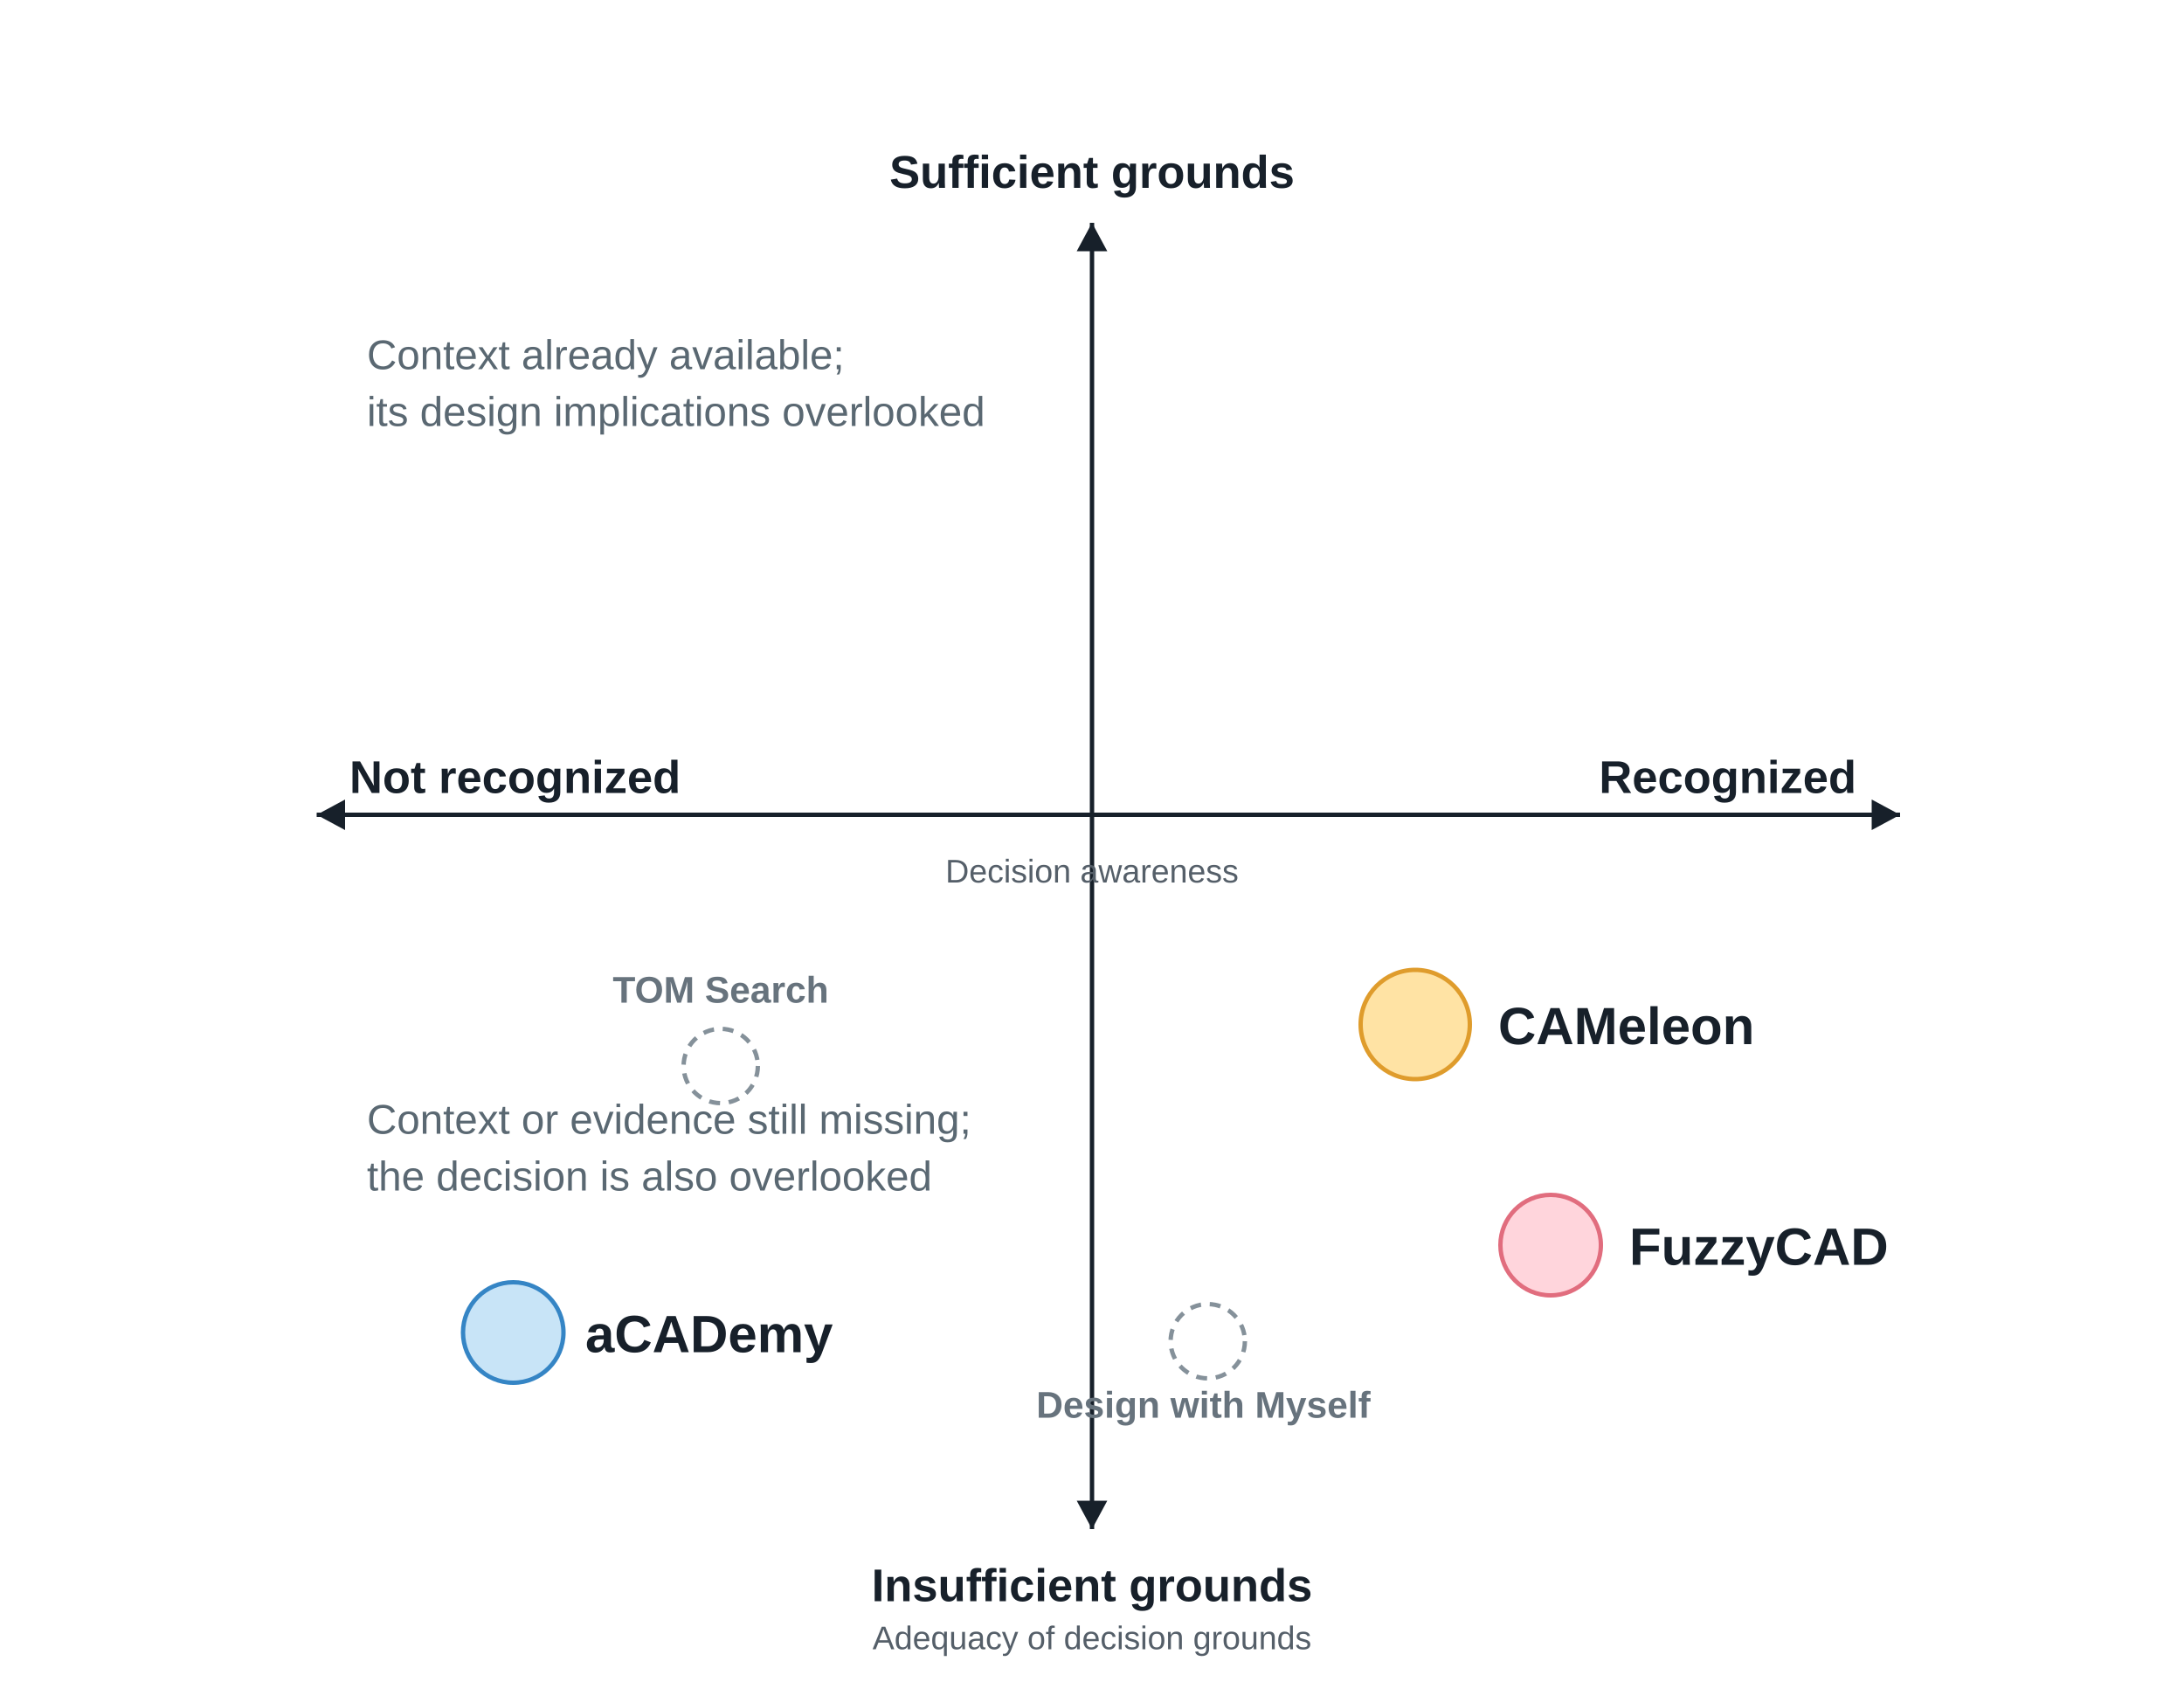
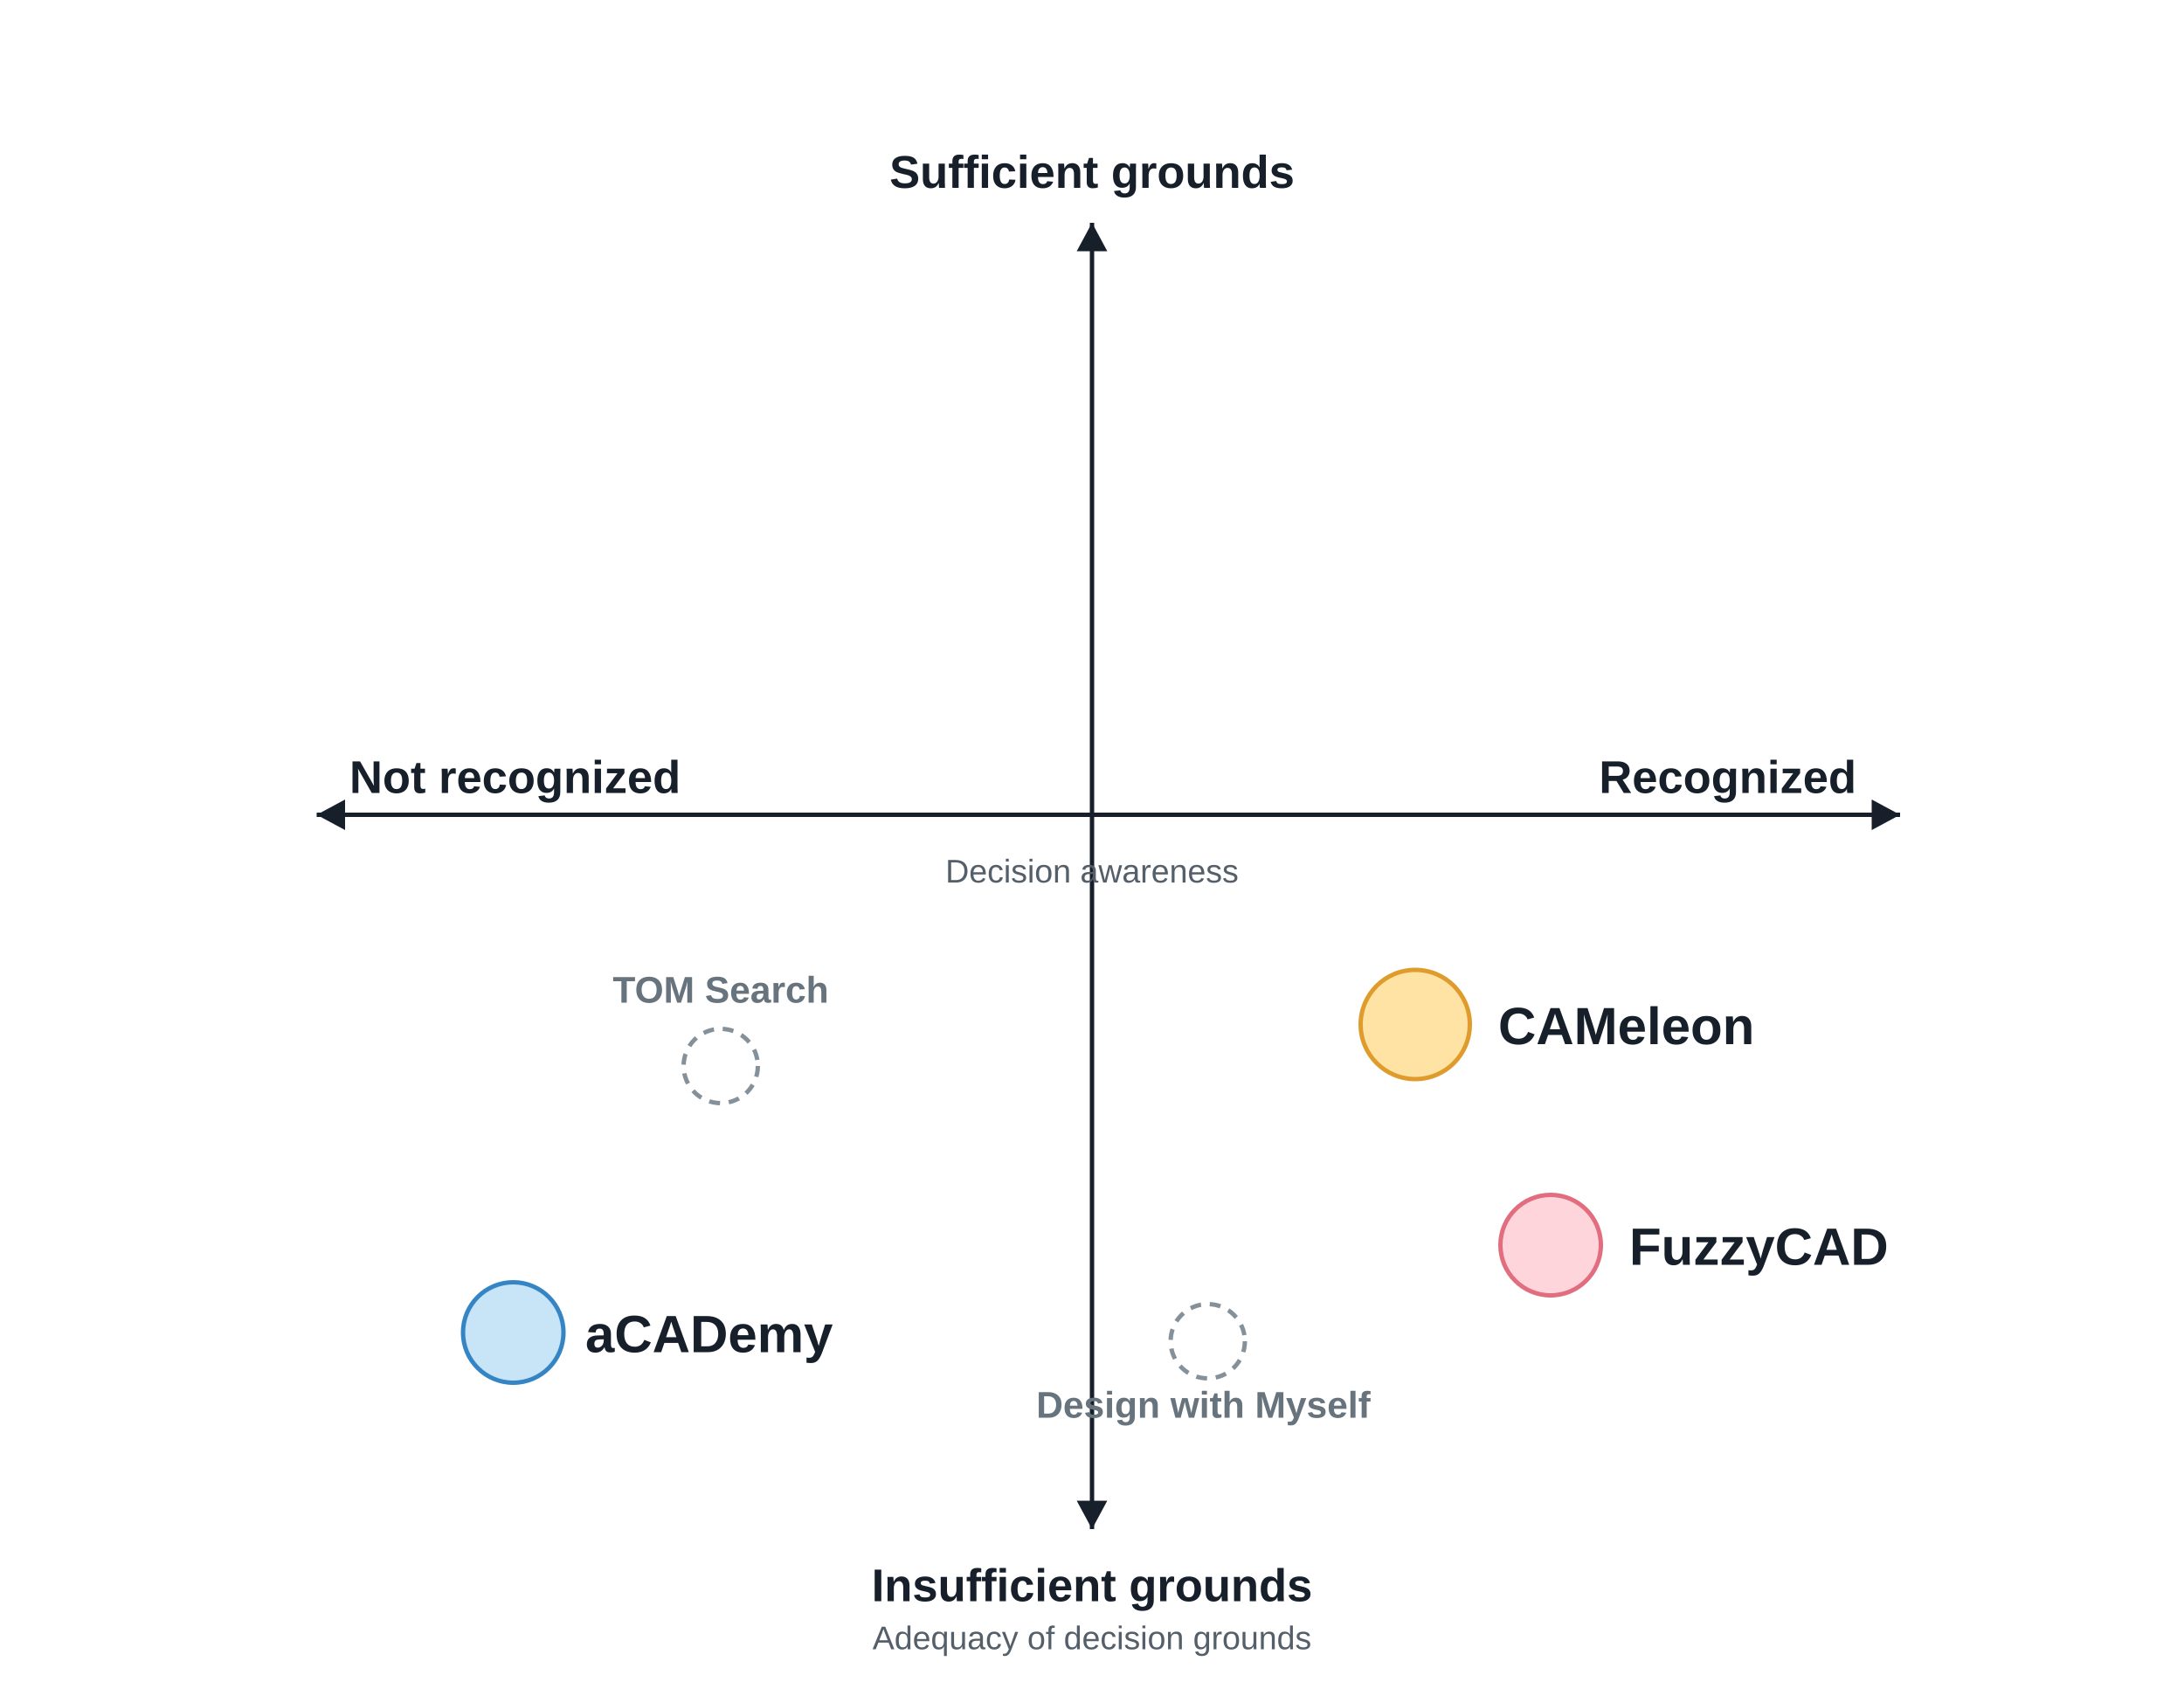
<svg xmlns="http://www.w3.org/2000/svg" viewBox="0 0 1000 770" role="img" aria-labelledby="title description">
  <rect width="1000" height="770" fill="#ffffff" />
  <g font-family="Arial, Helvetica, sans-serif" fill="#17202a">
    <g stroke="#17202a" stroke-width="2" fill="none">
      <path d="M145 373 H870 M500 102 V700" />
      <path d="M145 373 l13 -7 v14 z M870 373 l-13 -7 v14 z M500 102 l-7 13 h14 z M500 700 l-7 -13 h14 z" fill="#17202a" stroke="none" />
    </g>
    <g font-size="21" font-weight="700">
      <text x="500" y="86" text-anchor="middle">Sufficient grounds</text>
      <text x="500" y="733" text-anchor="middle">Insufficient grounds</text>
      <text x="160" y="363" text-anchor="start">Not recognized</text>
      <text x="850" y="363" text-anchor="end">Recognized</text>
    </g>
    <g font-size="15" fill="#555f69">
      <text x="500" y="404" text-anchor="middle">Decision awareness</text>
      <text x="500" y="755" text-anchor="middle">Adequacy of decision grounds</text>
    </g>
-     <g font-size="19" fill="#5a6872">
-       <text x="168" y="169">Context already available;</text>
-       <text x="168" y="195">its design implications overlooked</text>
-       <text x="168" y="519">Context or evidence still missing;</text>
-       <text x="168" y="545">the decision is also overlooked</text>
-     </g>
    <circle cx="235" cy="610" r="23" fill="#c8e4f7" stroke="#3585c5" stroke-width="2" />
    <text x="268" y="619" font-size="24" font-weight="700">aCADemy</text>
    <circle cx="648" cy="469" r="25" fill="#ffe3a4" stroke="#df9c2c" stroke-width="2" />
    <text x="686" y="478" font-size="24" font-weight="700">CAMeleon</text>
    <circle cx="710" cy="570" r="23" fill="#ffd5dc" stroke="#e16d7e" stroke-width="2" />
    <text x="746" y="579" font-size="24" font-weight="700">FuzzyCAD</text>
    <g fill="none" stroke="#85919a" stroke-width="2" stroke-dasharray="5 4">
      <circle cx="330" cy="488" r="17" />
      <circle cx="553" cy="614" r="17" />
    </g>
    <g fill="#67737d" font-size="17" font-weight="600">
      <text x="330" y="459" text-anchor="middle">TOM Search</text>
      <text x="551" y="649" text-anchor="middle">Design with Myself</text>
    </g>
  </g>
</svg>
